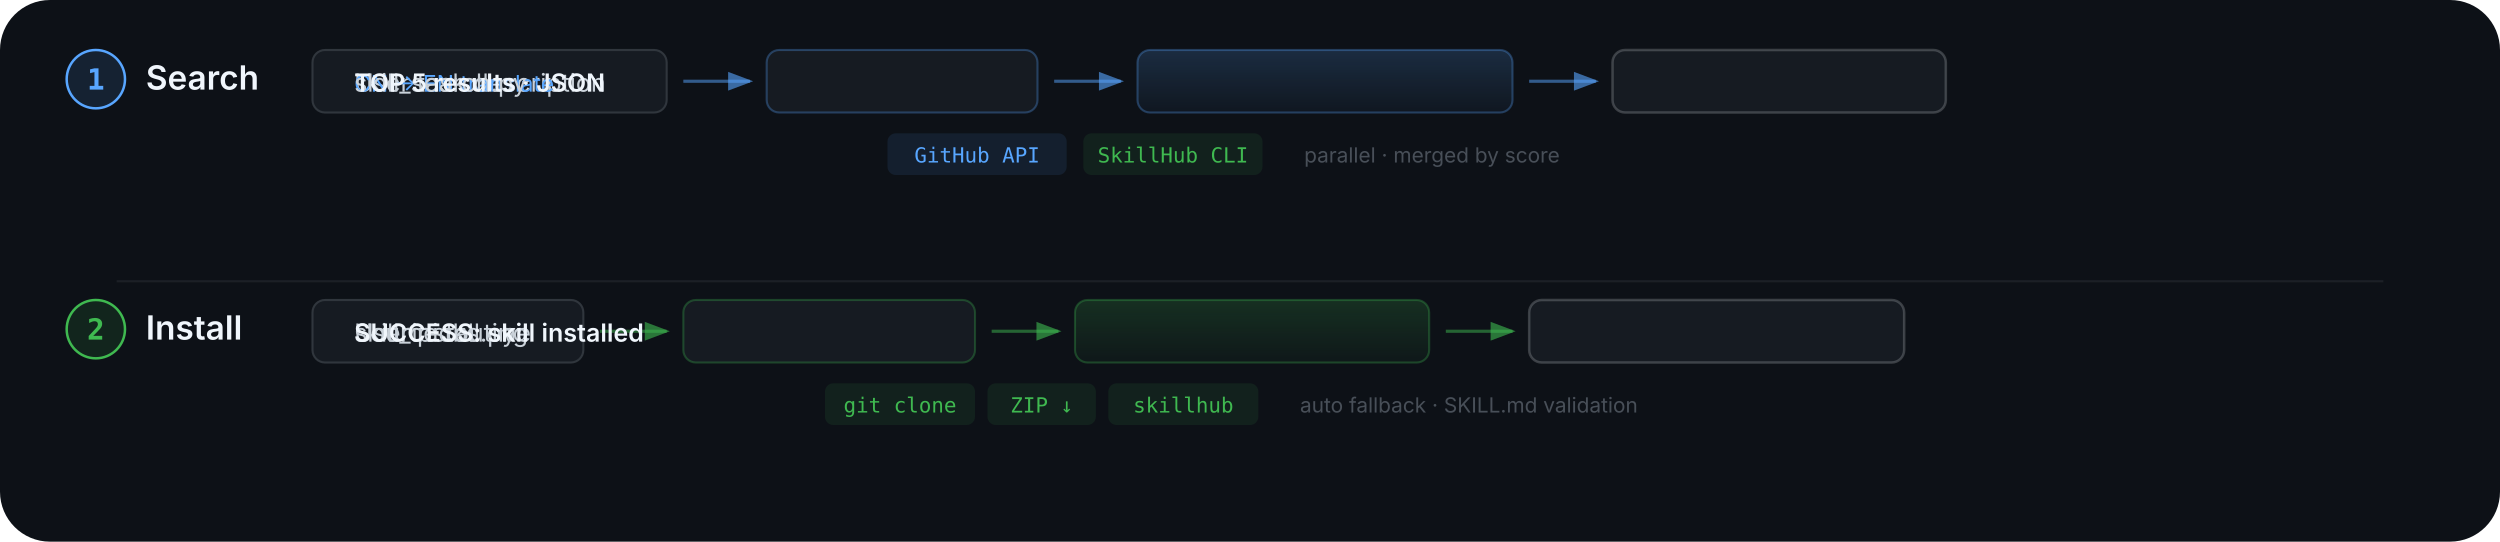
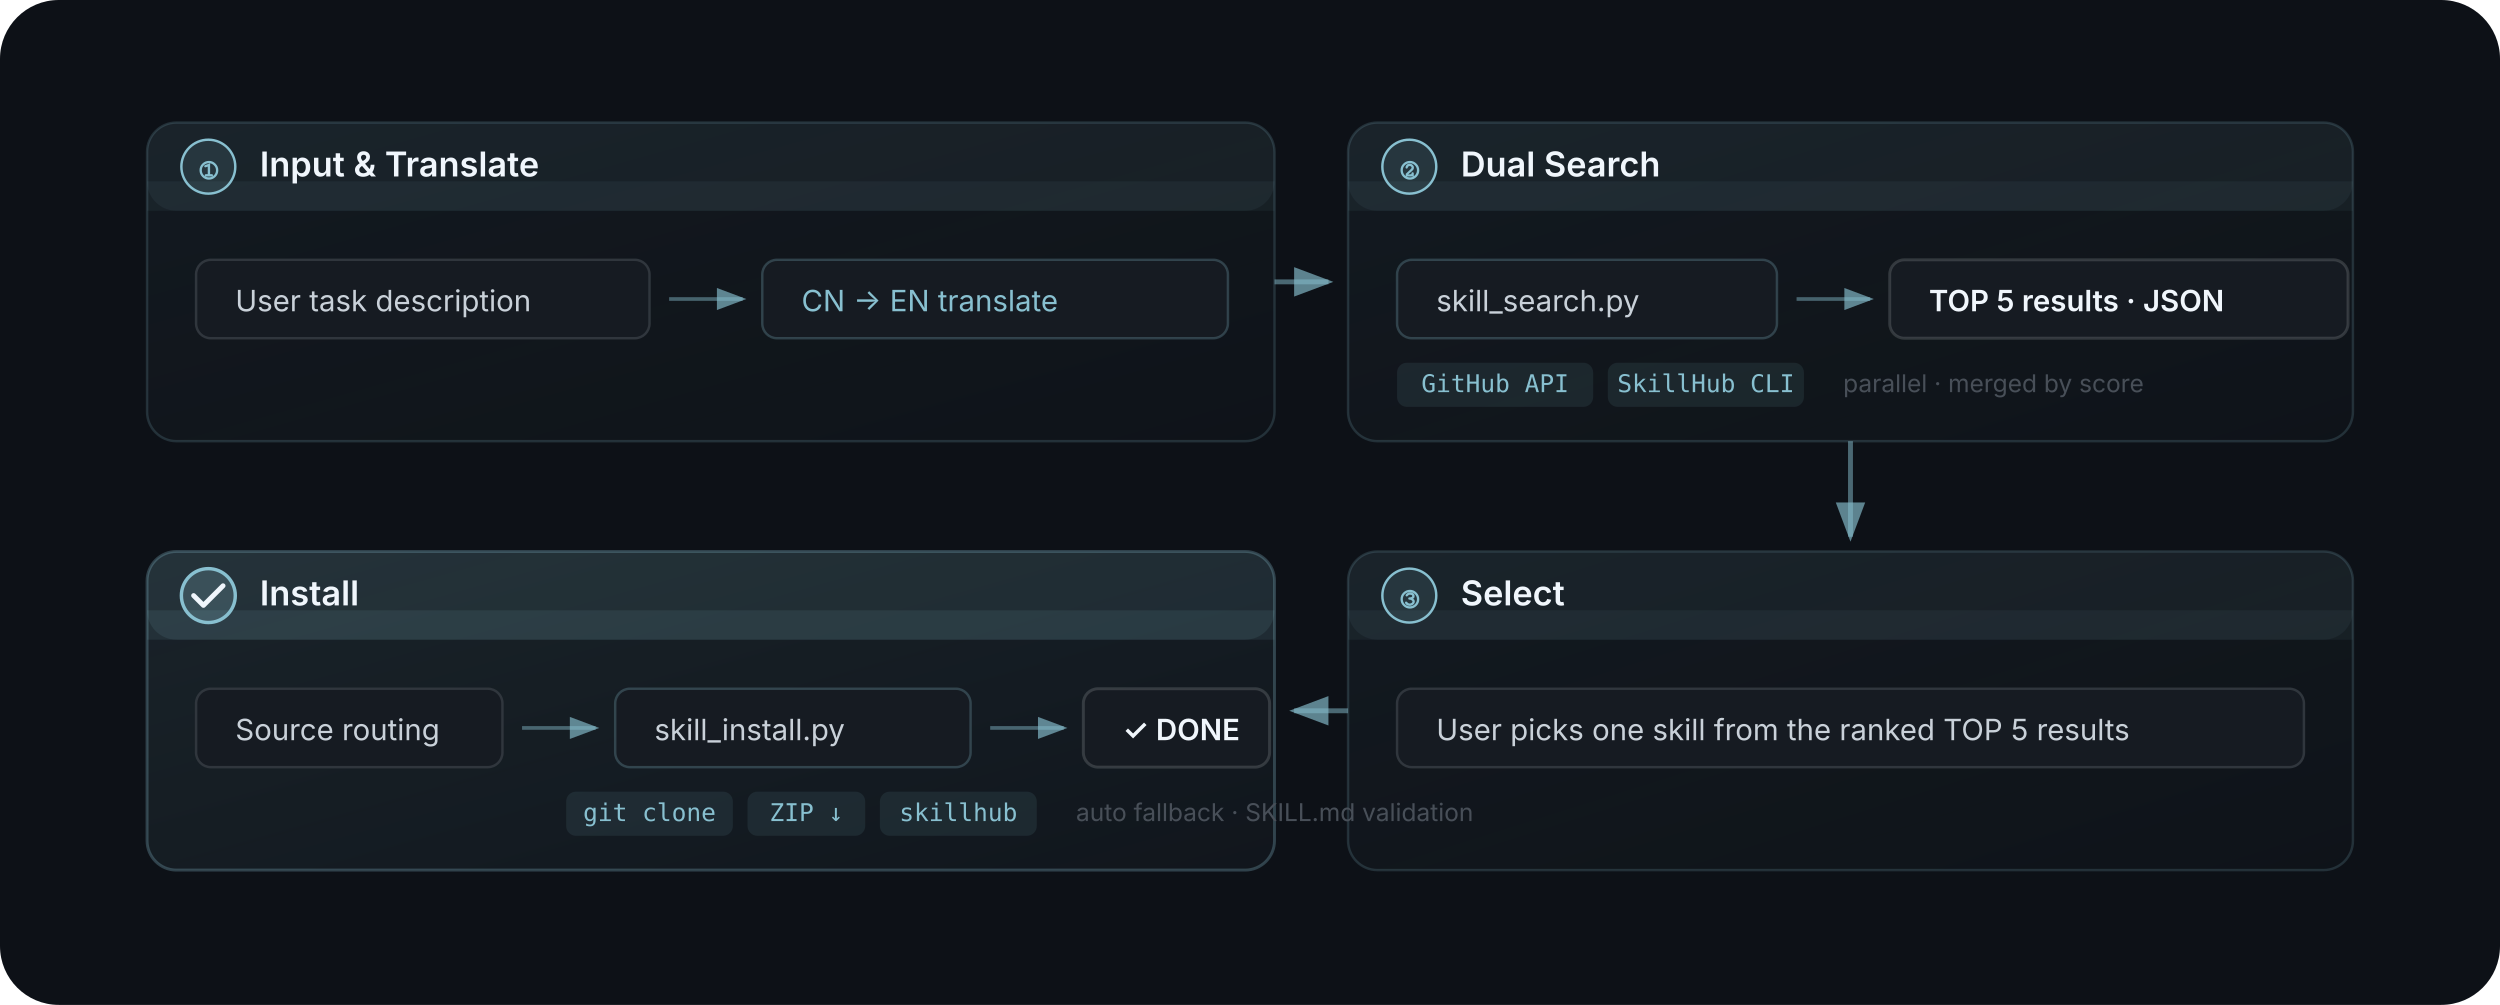
- <svg xmlns="http://www.w3.org/2000/svg" width="1200" height="260" viewBox="0 0 1200 260" role="img" aria-labelledby="wf-title wf-desc">
+ <svg xmlns="http://www.w3.org/2000/svg" width="1020" height="410" viewBox="0 0 1020 410" role="img" aria-labelledby="wf-title wf-desc">
  <defs>
-     <linearGradient id="pipeGrad" x1="0" y1="0" x2="0" y2="1">
-       <stop offset="0%" stop-color="#58a6ff" stop-opacity="0.18" />
-       <stop offset="100%" stop-color="#58a6ff" stop-opacity="0.04" />
+     <linearGradient id="cellGrad" x1="0" y1="0" x2="1" y2="1">
+       <stop offset="0%" stop-color="#88C0D0" stop-opacity="0.05" />
+       <stop offset="100%" stop-color="#88C0D0" stop-opacity="0.01" />
    </linearGradient>
-     <linearGradient id="pipeGradGreen" x1="0" y1="0" x2="0" y2="1">
-       <stop offset="0%" stop-color="#3fb950" stop-opacity="0.18" />
-       <stop offset="100%" stop-color="#3fb950" stop-opacity="0.04" />
+     <linearGradient id="cellGradDone" x1="0" y1="0" x2="1" y2="1">
+       <stop offset="0%" stop-color="#88C0D0" stop-opacity="0.10" />
+       <stop offset="100%" stop-color="#88C0D0" stop-opacity="0.03" />
    </linearGradient>
-     <marker id="arrBlue" markerWidth="8" markerHeight="6" refX="7" refY="3" orient="auto">
-       <path d="M0 0L8 3L0 6" fill="#58a6ff" fill-opacity="0.6" />
-     </marker>
-     <marker id="arrGreen" markerWidth="8" markerHeight="6" refX="7" refY="3" orient="auto">
-       <path d="M0 0L8 3L0 6" fill="#3fb950" fill-opacity="0.6" />
+     <marker id="arr" markerWidth="8" markerHeight="6" refX="7" refY="3" orient="auto">
+       <path d="M0 0L8 3L0 6" fill="#88C0D0" fill-opacity="0.65" />
    </marker>
  </defs>
-   <rect width="1200" height="260" rx="24" fill="#0d1117" />
-   <g transform="translate(30 20)">
-     <rect x="0" y="0" width="1200" height="100" rx="0" fill="none" />
-     <circle cx="16" cy="18" r="14" fill="#58a6ff" fill-opacity="0.12" stroke="#58a6ff" stroke-width="1.2" />
-     <text x="16" y="23" text-anchor="middle" fill="#58a6ff" font-family="ui-monospace,SFMono-Regular,Menlo,monospace" font-size="14" font-weight="700">1</text>
-     <text x="40" y="23" fill="#f0f6fc" font-family="-apple-system,BlinkMacSystemFont,Segoe UI,PingFang SC,sans-serif" font-size="16" font-weight="600">Search</text>
-     <g transform="translate(120 0)">
-       <rect x="0" y="4" width="170" height="30" rx="6" fill="#161b22" stroke="#30363d" stroke-width="1" />
-       <text x="20" y="24" fill="#c9d1d9" font-family="-apple-system,BlinkMacSystemFont,Segoe UI,PingFang SC,sans-serif" font-size="12">User task description</text>
-       <line x1="178" y1="19" x2="210" y2="19" stroke="#58a6ff" stroke-width="1.5" stroke-opacity="0.5" marker-end="url(#arrBlue)" />
-       <rect x="218" y="4" width="130" height="30" rx="6" fill="#161b22" stroke="#58a6ff" stroke-width="1" stroke-opacity="0.3" />
-       <text x="20" y="24" fill="#58a6ff" font-family="-apple-system,BlinkMacSystemFont,Segoe UI,PingFang SC,sans-serif" font-size="11">CN → EN translate</text>
-       <line x1="356" y1="19" x2="388" y2="19" stroke="#58a6ff" stroke-width="1.5" stroke-opacity="0.5" marker-end="url(#arrBlue)" />
-       <rect x="396" y="4" width="180" height="30" rx="6" fill="url(#pipeGrad)" stroke="#58a6ff" stroke-width="1" stroke-opacity="0.3" />
-       <text x="20" y="24" fill="#c9d1d9" font-family="-apple-system,BlinkMacSystemFont,Segoe UI,PingFang SC,sans-serif" font-size="12">skill_search.py</text>
-       <line x1="584" y1="19" x2="616" y2="19" stroke="#58a6ff" stroke-width="1.5" stroke-opacity="0.5" marker-end="url(#arrBlue)" />
-       <rect x="624" y="4" width="160" height="30" rx="6" fill="#161b22" stroke="#f0f6fc" stroke-width="1.2" stroke-opacity="0.2" />
-       <text x="20" y="24" fill="#f0f6fc" font-family="-apple-system,BlinkMacSystemFont,Segoe UI,PingFang SC,sans-serif" font-size="12" font-weight="600">TOP 5 results · JSON</text>
-     </g>
-     <g transform="translate(396 44)">
-       <rect x="0" y="0" width="86" height="20" rx="4" fill="#58a6ff" fill-opacity="0.1" />
-       <text x="43" y="14" text-anchor="middle" fill="#58a6ff" font-family="ui-monospace,SFMono-Regular,Menlo,monospace" font-size="10">GitHub API</text>
-       <rect x="94" y="0" width="86" height="20" rx="4" fill="#3fb950" fill-opacity="0.1" />
-       <text x="137" y="14" text-anchor="middle" fill="#3fb950" font-family="ui-monospace,SFMono-Regular,Menlo,monospace" font-size="10">SkillHub CLI</text>
-       <text x="200" y="14" fill="#484f58" font-family="-apple-system,BlinkMacSystemFont,Segoe UI,PingFang SC,sans-serif" font-size="10">parallel · merged by score</text>
+   <rect width="1020" height="410" rx="24" fill="#0d1117" />
+   <line x1="520" y1="115" x2="542" y2="115" stroke="#88C0D0" stroke-width="2" stroke-opacity="0.5" marker-end="url(#arr)" />
+   <line x1="755" y1="180" x2="755" y2="219" stroke="#88C0D0" stroke-width="2" stroke-opacity="0.5" marker-end="url(#arr)" />
+   <line x1="550" y1="290" x2="528" y2="290" stroke="#88C0D0" stroke-width="2" stroke-opacity="0.5" marker-end="url(#arr)" />
+   <g transform="translate(60 50)">
+     <rect x="0" y="0" width="460" height="130" rx="12" fill="url(#cellGrad)" stroke="#88C0D0" stroke-width="1" stroke-opacity="0.18" />
+     <rect x="0" y="0" width="460" height="36" rx="12" fill="#88C0D0" fill-opacity="0.06" />
+     <rect x="0" y="24" width="460" height="12" fill="#88C0D0" fill-opacity="0.06" />
+     <circle cx="25" cy="18" r="11" fill="#88C0D0" fill-opacity="0.12" stroke="#88C0D0" stroke-width="1" />
+     <text x="25" y="22" text-anchor="middle" fill="#88C0D0" font-family="ui-monospace,SFMono-Regular,Menlo,monospace" font-size="12" font-weight="700">①</text>
+     <text x="46" y="22" fill="#f0f6fc" font-family="-apple-system,BlinkMacSystemFont,Segoe UI,PingFang SC,sans-serif" font-size="14" font-weight="600">Input &amp; Translate</text>
+     <g transform="translate(20 56)">
+       <rect x="0" y="0" width="185" height="32" rx="6" fill="#161b22" stroke="#30363d" stroke-width="1" />
+       <text x="16" y="21" fill="#c9d1d9" font-family="-apple-system,BlinkMacSystemFont,Segoe UI,PingFang SC,sans-serif" font-size="12">User task description</text>
+       <line x1="193" y1="16" x2="223" y2="16" stroke="#88C0D0" stroke-width="1.5" stroke-opacity="0.45" marker-end="url(#arr)" />
+       <rect x="231" y="0" width="190" height="32" rx="6" fill="#161b22" stroke="#88C0D0" stroke-width="1" stroke-opacity="0.25" />
+       <text x="247" y="21" fill="#88C0D0" font-family="-apple-system,BlinkMacSystemFont,Segoe UI,PingFang SC,sans-serif" font-size="12">CN → EN translate</text>
    </g>
  </g>
-   <g opacity="0.08">
-     <line x1="56" y1="135" x2="1144" y2="135" stroke="#c9d1d9" stroke-width="1" />
+   <g transform="translate(550 50)">
+     <rect x="0" y="0" width="410" height="130" rx="12" fill="url(#cellGrad)" stroke="#88C0D0" stroke-width="1" stroke-opacity="0.18" />
+     <rect x="0" y="0" width="410" height="36" rx="12" fill="#88C0D0" fill-opacity="0.06" />
+     <rect x="0" y="24" width="410" height="12" fill="#88C0D0" fill-opacity="0.06" />
+     <circle cx="25" cy="18" r="11" fill="#88C0D0" fill-opacity="0.12" stroke="#88C0D0" stroke-width="1" />
+     <text x="25" y="22" text-anchor="middle" fill="#88C0D0" font-family="ui-monospace,SFMono-Regular,Menlo,monospace" font-size="12" font-weight="700">②</text>
+     <text x="46" y="22" fill="#f0f6fc" font-family="-apple-system,BlinkMacSystemFont,Segoe UI,PingFang SC,sans-serif" font-size="14" font-weight="600">Dual Search</text>
+     <g transform="translate(20 56)">
+       <rect x="0" y="0" width="155" height="32" rx="6" fill="#161b22" stroke="#88C0D0" stroke-width="1" stroke-opacity="0.25" />
+       <text x="16" y="21" fill="#c9d1d9" font-family="-apple-system,BlinkMacSystemFont,Segoe UI,PingFang SC,sans-serif" font-size="12">skill_search.py</text>
+       <line x1="163" y1="16" x2="193" y2="16" stroke="#88C0D0" stroke-width="1.5" stroke-opacity="0.45" marker-end="url(#arr)" />
+       <rect x="201" y="0" width="187" height="32" rx="6" fill="#161b22" stroke="#f0f6fc" stroke-width="1.2" stroke-opacity="0.15" />
+       <text x="217" y="21" fill="#f0f6fc" font-family="-apple-system,BlinkMacSystemFont,Segoe UI,PingFang SC,sans-serif" font-size="12" font-weight="600">TOP 5 results · JSON</text>
+     </g>
+     <g transform="translate(20 98)">
+       <rect x="0" y="0" width="80" height="18" rx="4" fill="#88C0D0" fill-opacity="0.1" />
+       <text x="40" y="12" text-anchor="middle" fill="#88C0D0" font-family="ui-monospace,SFMono-Regular,Menlo,monospace" font-size="10">GitHub API</text>
+       <rect x="86" y="0" width="80" height="18" rx="4" fill="#88C0D0" fill-opacity="0.1" />
+       <text x="126" y="12" text-anchor="middle" fill="#88C0D0" font-family="ui-monospace,SFMono-Regular,Menlo,monospace" font-size="10">SkillHub CLI</text>
+       <text x="182" y="12" fill="#484f58" font-family="-apple-system,BlinkMacSystemFont,Segoe UI,PingFang SC,sans-serif" font-size="10">parallel · merged by score</text>
+     </g>
  </g>
-   <g transform="translate(30 140)">
-     <circle cx="16" cy="18" r="14" fill="#3fb950" fill-opacity="0.12" stroke="#3fb950" stroke-width="1.2" />
-     <text x="16" y="23" text-anchor="middle" fill="#3fb950" font-family="ui-monospace,SFMono-Regular,Menlo,monospace" font-size="14" font-weight="700">2</text>
-     <text x="40" y="23" fill="#f0f6fc" font-family="-apple-system,BlinkMacSystemFont,Segoe UI,PingFang SC,sans-serif" font-size="16" font-weight="600">Install</text>
-     <g transform="translate(120 0)">
-       <rect x="0" y="4" width="130" height="30" rx="6" fill="#161b22" stroke="#30363d" stroke-width="1" />
-       <text x="20" y="24" fill="#c9d1d9" font-family="-apple-system,BlinkMacSystemFont,Segoe UI,PingFang SC,sans-serif" font-size="12">User picks one</text>
-       <line x1="138" y1="19" x2="170" y2="19" stroke="#3fb950" stroke-width="1.5" stroke-opacity="0.5" marker-end="url(#arrGreen)" />
-       <rect x="178" y="4" width="140" height="30" rx="6" fill="#161b22" stroke="#3fb950" stroke-width="1" stroke-opacity="0.3" />
-       <text x="20" y="24" fill="#c9d1d9" font-family="-apple-system,BlinkMacSystemFont,Segoe UI,PingFang SC,sans-serif" font-size="12">Source routing</text>
-       <line x1="326" y1="19" x2="358" y2="19" stroke="#3fb950" stroke-width="1.5" stroke-opacity="0.5" marker-end="url(#arrGreen)" />
-       <rect x="366" y="4" width="170" height="30" rx="6" fill="url(#pipeGradGreen)" stroke="#3fb950" stroke-width="1" stroke-opacity="0.3" />
-       <text x="20" y="24" fill="#c9d1d9" font-family="-apple-system,BlinkMacSystemFont,Segoe UI,PingFang SC,sans-serif" font-size="12">skill_install.py</text>
-       <line x1="544" y1="19" x2="576" y2="19" stroke="#3fb950" stroke-width="1.5" stroke-opacity="0.5" marker-end="url(#arrGreen)" />
-       <rect x="584" y="4" width="180" height="30" rx="6" fill="#161b22" stroke="#f0f6fc" stroke-width="1.2" stroke-opacity="0.2" />
-       <text x="20" y="24" fill="#f0f6fc" font-family="-apple-system,BlinkMacSystemFont,Segoe UI,PingFang SC,sans-serif" font-size="12" font-weight="600">SUCCESS: skill installed</text>
+   <g transform="translate(550 225)">
+     <rect x="0" y="0" width="410" height="130" rx="12" fill="url(#cellGrad)" stroke="#88C0D0" stroke-width="1" stroke-opacity="0.18" />
+     <rect x="0" y="0" width="410" height="36" rx="12" fill="#88C0D0" fill-opacity="0.06" />
+     <rect x="0" y="24" width="410" height="12" fill="#88C0D0" fill-opacity="0.06" />
+     <circle cx="25" cy="18" r="11" fill="#88C0D0" fill-opacity="0.12" stroke="#88C0D0" stroke-width="1" />
+     <text x="25" y="22" text-anchor="middle" fill="#88C0D0" font-family="ui-monospace,SFMono-Regular,Menlo,monospace" font-size="12" font-weight="700">③</text>
+     <text x="46" y="22" fill="#f0f6fc" font-family="-apple-system,BlinkMacSystemFont,Segoe UI,PingFang SC,sans-serif" font-size="14" font-weight="600">Select</text>
+     <g transform="translate(20 56)">
+       <rect x="0" y="0" width="370" height="32" rx="6" fill="#161b22" stroke="#30363d" stroke-width="1" />
+       <text x="16" y="21" fill="#c9d1d9" font-family="-apple-system,BlinkMacSystemFont,Segoe UI,PingFang SC,sans-serif" font-size="12">User picks one skill from the ranked TOP 5 results</text>
    </g>
-     <g transform="translate(366 44)">
-       <rect x="0" y="0" width="72" height="20" rx="4" fill="#3fb950" fill-opacity="0.1" />
-       <text x="36" y="14" text-anchor="middle" fill="#3fb950" font-family="ui-monospace,SFMono-Regular,Menlo,monospace" font-size="10">git clone</text>
-       <rect x="78" y="0" width="52" height="20" rx="4" fill="#3fb950" fill-opacity="0.1" />
-       <text x="104" y="14" text-anchor="middle" fill="#3fb950" font-family="ui-monospace,SFMono-Regular,Menlo,monospace" font-size="10">ZIP ↓</text>
-       <rect x="136" y="0" width="72" height="20" rx="4" fill="#3fb950" fill-opacity="0.1" />
-       <text x="172" y="14" text-anchor="middle" fill="#3fb950" font-family="ui-monospace,SFMono-Regular,Menlo,monospace" font-size="10">skillhub</text>
-       <text x="228" y="14" fill="#484f58" font-family="-apple-system,BlinkMacSystemFont,Segoe UI,PingFang SC,sans-serif" font-size="10">auto fallback · SKILL.md validation</text>
+   </g>
+   <g transform="translate(60 225)">
+     <rect x="0" y="0" width="460" height="130" rx="12" fill="url(#cellGradDone)" stroke="#88C0D0" stroke-width="1.2" stroke-opacity="0.28" />
+     <rect x="0" y="0" width="460" height="36" rx="12" fill="#88C0D0" fill-opacity="0.10" />
+     <rect x="0" y="24" width="460" height="12" fill="#88C0D0" fill-opacity="0.10" />
+     <circle cx="25" cy="18" r="11" fill="#88C0D0" fill-opacity="0.22" stroke="#88C0D0" stroke-width="1.4" />
+     <path d="M19 18 L23 22 L31 14" fill="none" stroke="#f0f6fc" stroke-width="2" stroke-linecap="round" stroke-linejoin="round" />
+     <text x="46" y="22" fill="#f0f6fc" font-family="-apple-system,BlinkMacSystemFont,Segoe UI,PingFang SC,sans-serif" font-size="14" font-weight="600">Install</text>
+     <g transform="translate(20 56)">
+       <rect x="0" y="0" width="125" height="32" rx="6" fill="#161b22" stroke="#30363d" stroke-width="1" />
+       <text x="16" y="21" fill="#c9d1d9" font-family="-apple-system,BlinkMacSystemFont,Segoe UI,PingFang SC,sans-serif" font-size="12">Source routing</text>
+       <line x1="133" y1="16" x2="163" y2="16" stroke="#88C0D0" stroke-width="1.5" stroke-opacity="0.45" marker-end="url(#arr)" />
+       <rect x="171" y="0" width="145" height="32" rx="6" fill="#161b22" stroke="#88C0D0" stroke-width="1" stroke-opacity="0.25" />
+       <text x="187" y="21" fill="#c9d1d9" font-family="-apple-system,BlinkMacSystemFont,Segoe UI,PingFang SC,sans-serif" font-size="12">skill_install.py</text>
+       <line x1="324" y1="16" x2="354" y2="16" stroke="#88C0D0" stroke-width="1.5" stroke-opacity="0.45" marker-end="url(#arr)" />
+       <rect x="362" y="0" width="76" height="32" rx="6" fill="#161b22" stroke="#f0f6fc" stroke-width="1.2" stroke-opacity="0.15" />
+       <text x="378" y="21" fill="#f0f6fc" font-family="-apple-system,BlinkMacSystemFont,Segoe UI,PingFang SC,sans-serif" font-size="12" font-weight="600">✓ DONE</text>
+     </g>
+     <g transform="translate(171 98)">
+       <rect x="0" y="0" width="68" height="18" rx="4" fill="#88C0D0" fill-opacity="0.1" />
+       <text x="34" y="12" text-anchor="middle" fill="#88C0D0" font-family="ui-monospace,SFMono-Regular,Menlo,monospace" font-size="10">git clone</text>
+       <rect x="74" y="0" width="48" height="18" rx="4" fill="#88C0D0" fill-opacity="0.1" />
+       <text x="98" y="12" text-anchor="middle" fill="#88C0D0" font-family="ui-monospace,SFMono-Regular,Menlo,monospace" font-size="10">ZIP ↓</text>
+       <rect x="128" y="0" width="64" height="18" rx="4" fill="#88C0D0" fill-opacity="0.1" />
+       <text x="160" y="12" text-anchor="middle" fill="#88C0D0" font-family="ui-monospace,SFMono-Regular,Menlo,monospace" font-size="10">skillhub</text>
+       <text x="208" y="12" fill="#484f58" font-family="-apple-system,BlinkMacSystemFont,Segoe UI,PingFang SC,sans-serif" font-size="10">auto fallback · SKILL.md validation</text>
    </g>
  </g>
</svg>
